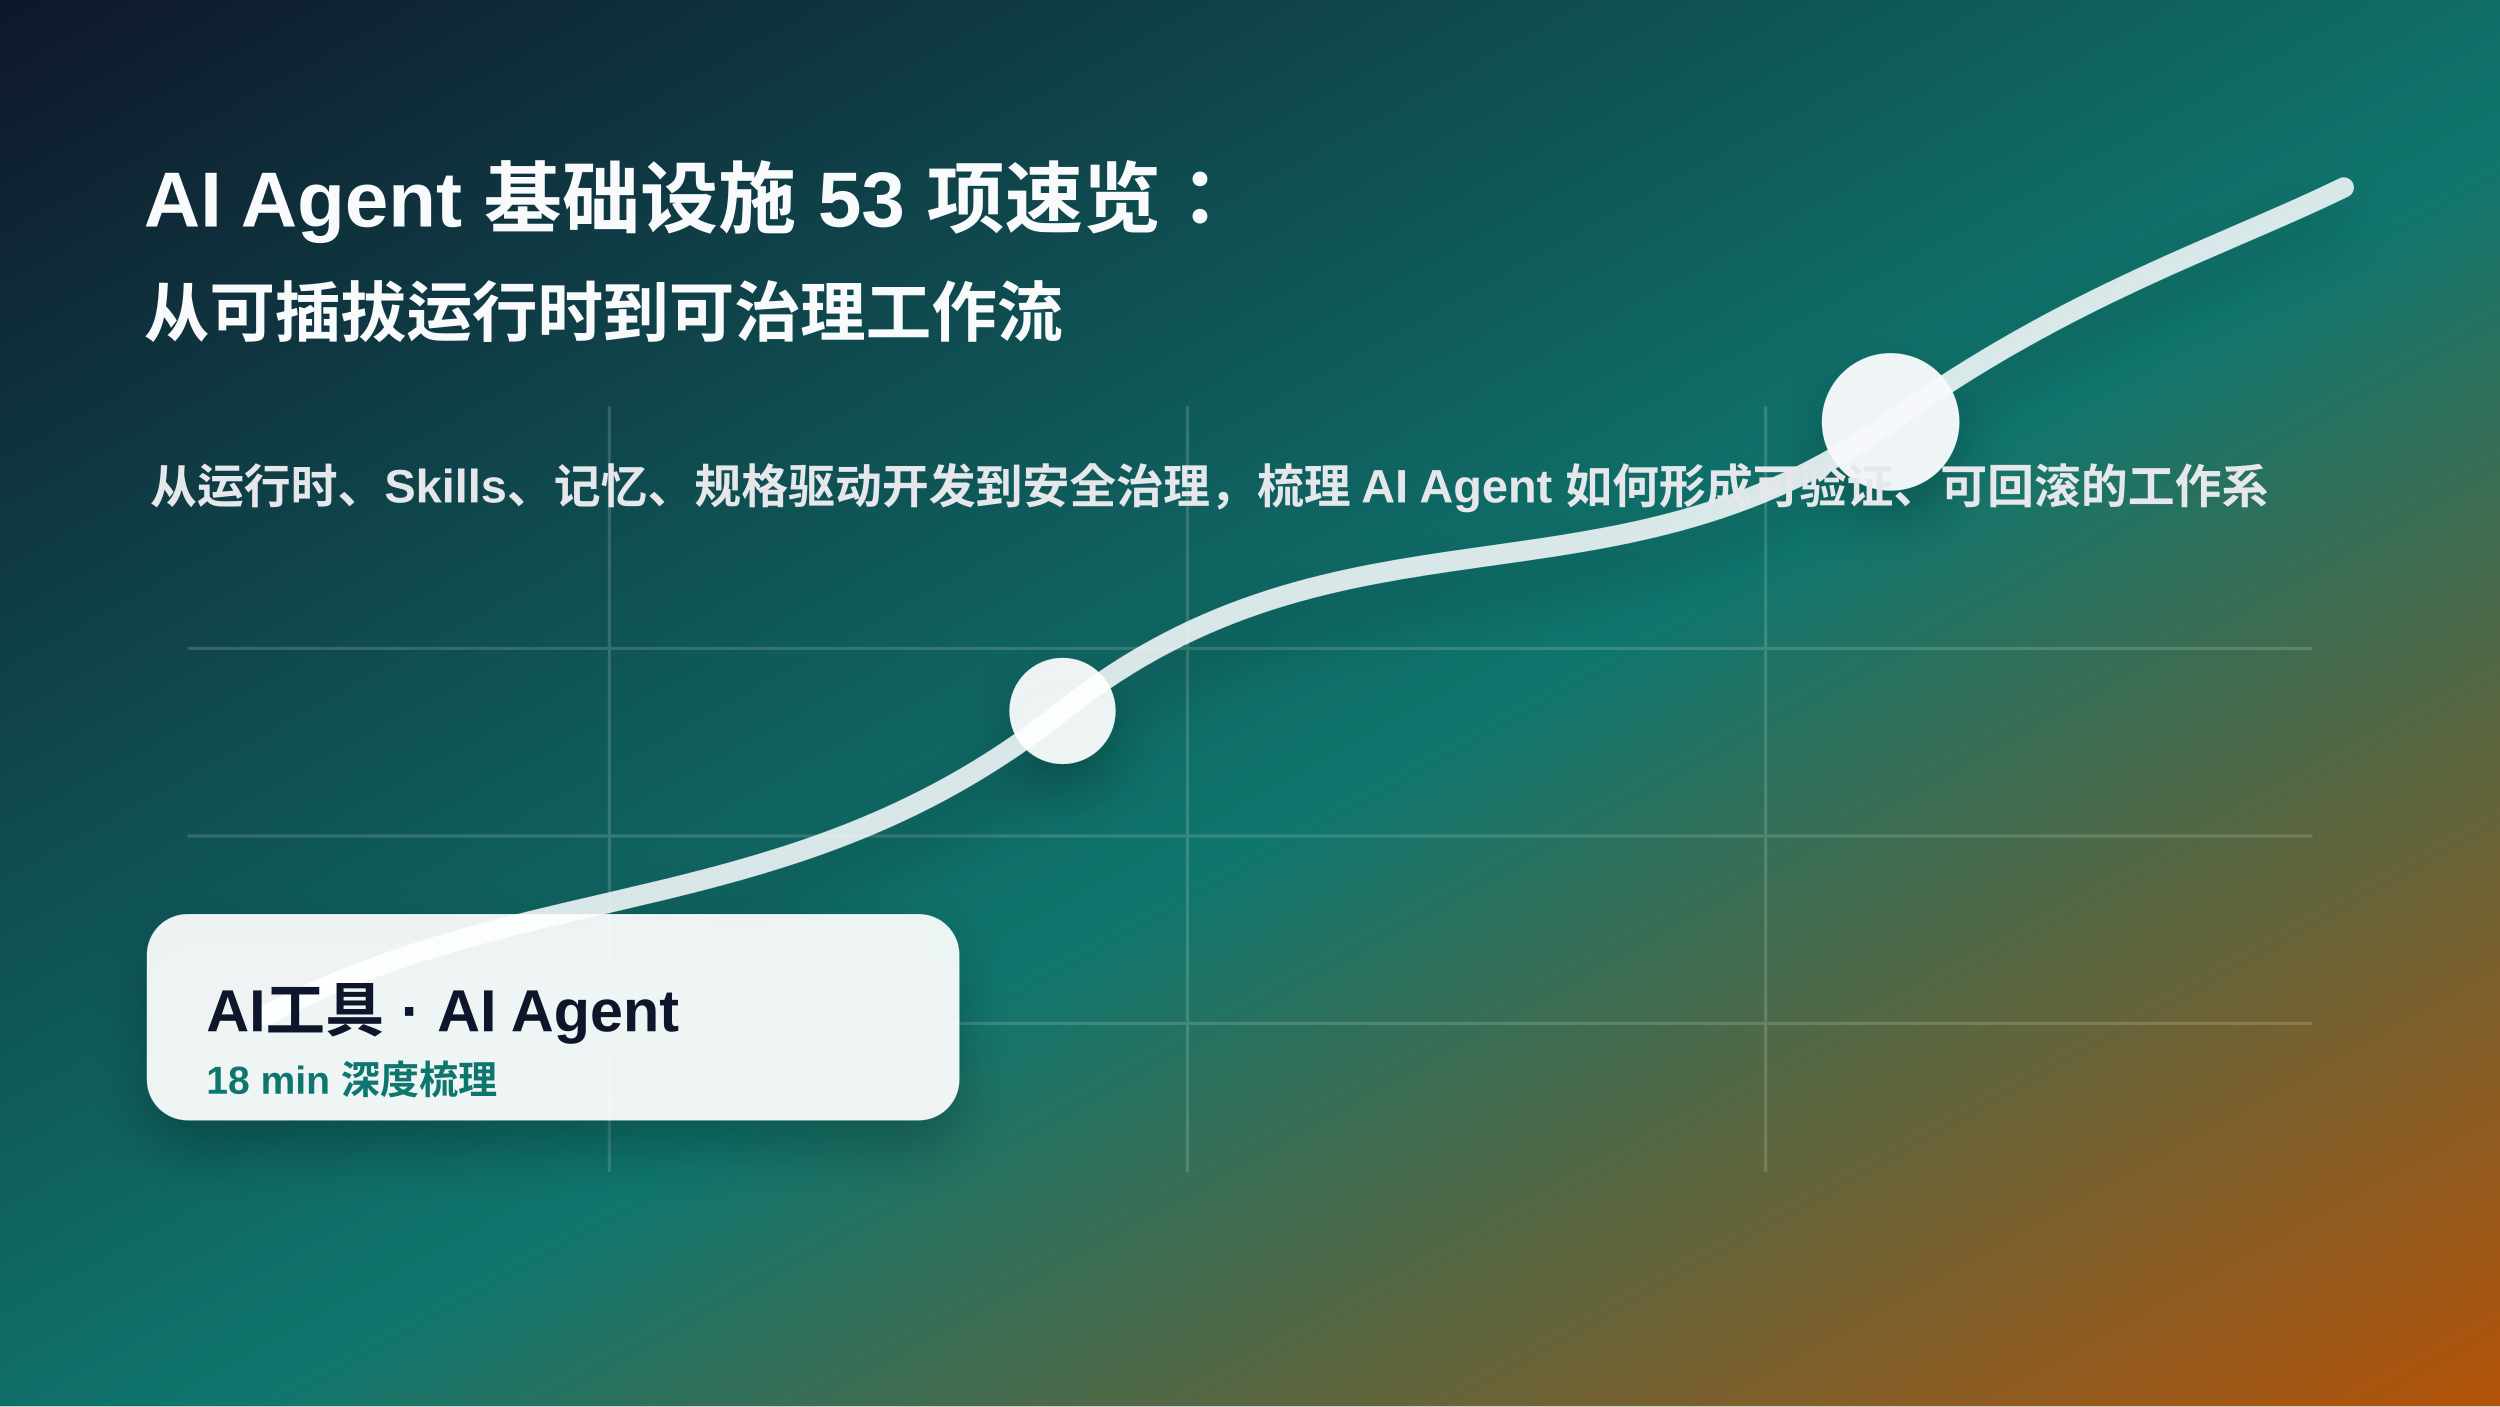
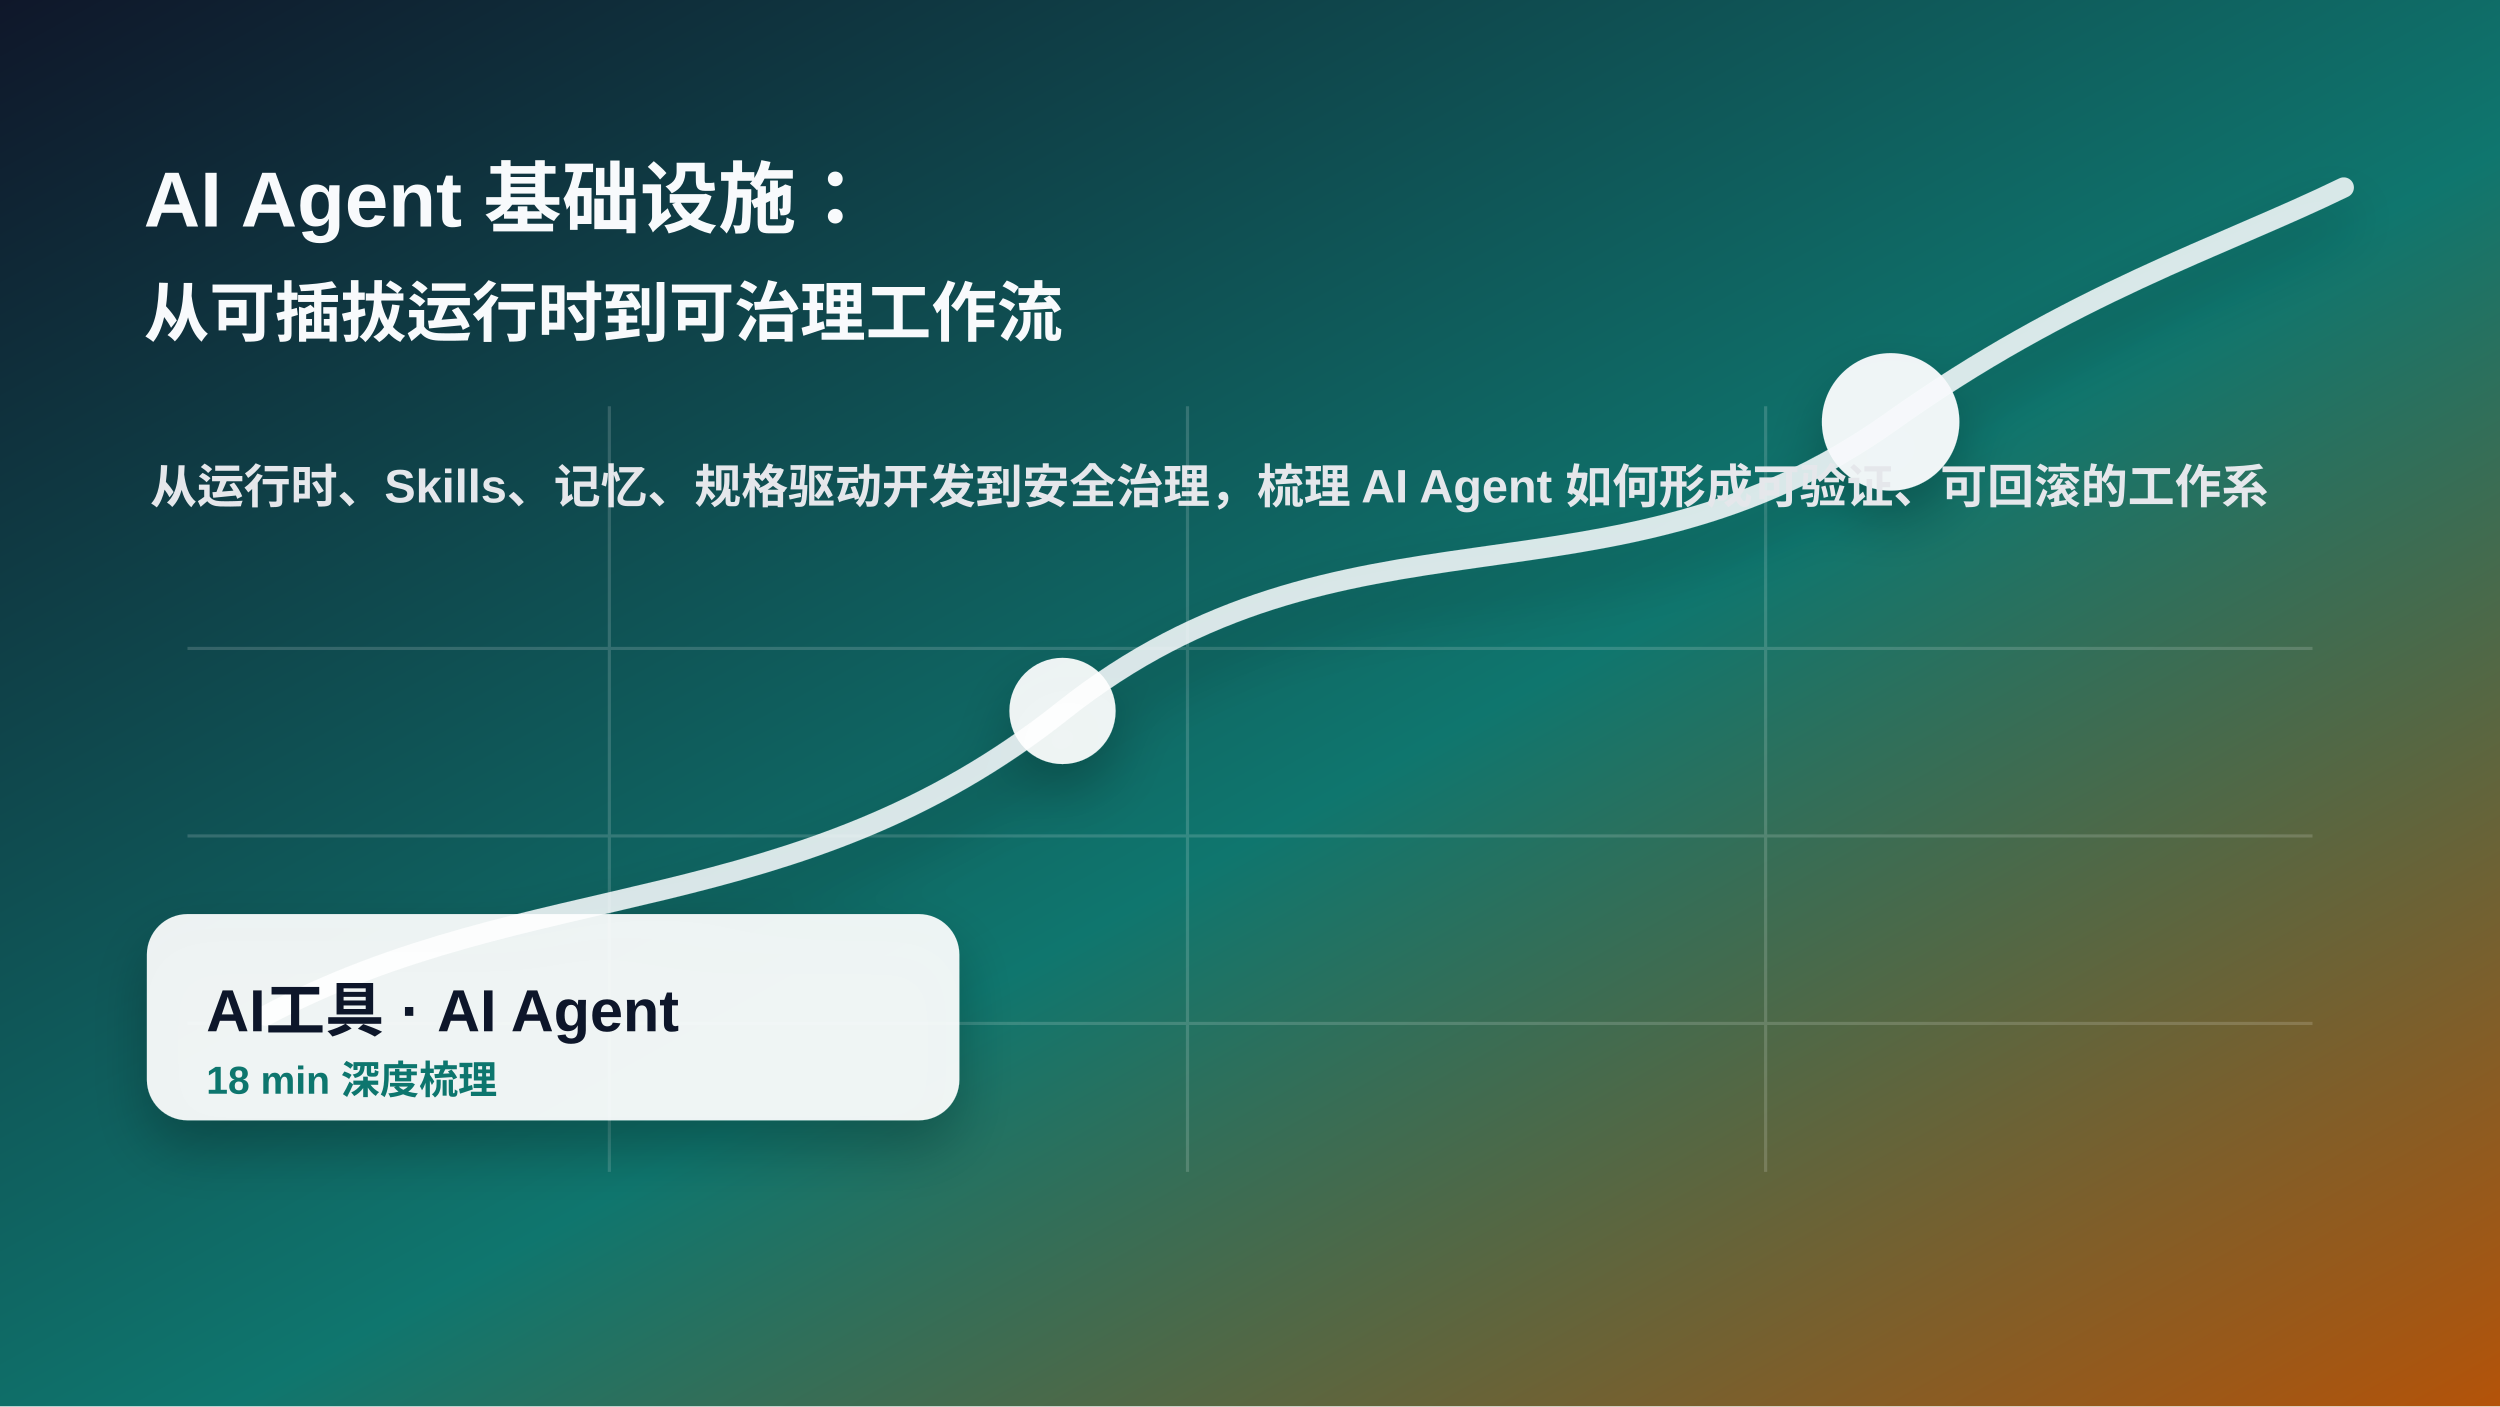
<svg xmlns="http://www.w3.org/2000/svg" width="1600" height="900" viewBox="0 0 1600 900" role="img" aria-labelledby="title desc">
  <defs>
    <linearGradient id="bg" x1="0" y1="0" x2="1" y2="1">
      <stop offset="0" stop-color="#0f172a" />
      <stop offset="0.55" stop-color="#0f766e" />
      <stop offset="1" stop-color="#b45309" />
    </linearGradient>
    <filter id="shadow">
      <feDropShadow dx="0" dy="18" stdDeviation="18" flood-color="#000" flood-opacity="0.28" />
    </filter>
  </defs>
  <rect width="1600" height="900" fill="url(#bg)" />
  <g opacity="0.16" stroke="#ffffff" stroke-width="2">
    <path d="M120 655 H1480" />
    <path d="M120 535 H1480" />
    <path d="M120 415 H1480" />
    <path d="M390 260 V750" />
    <path d="M760 260 V750" />
    <path d="M1130 260 V750" />
  </g>
  <g filter="url(#shadow)">
    <path d="M170 650 C340 560 510 590 680 455 C860 312 1030 398 1210 270 C1325 188 1422 158 1500 120" fill="none" stroke="#f8fafc" stroke-width="13" stroke-linecap="round" opacity="0.86" />
    <circle cx="680" cy="455" r="34" fill="#ffffff" opacity="0.92" />
    <circle cx="1210" cy="270" r="44" fill="#f8fafc" opacity="0.96" />
    <rect x="94" y="585" width="520" height="132" rx="26" fill="#ffffff" opacity="0.92" />
    <text x="132" y="660" fill="#0f172a" font-family="Noto Sans SC, PingFang SC, Arial" font-size="38" font-weight="800">AI工具 · AI Agent</text>
    <text x="132" y="700" fill="#0f766e" font-family="Noto Sans SC, PingFang SC, Arial" font-size="25" font-weight="700">18 min 深度梳理</text>
  </g>
-   <text x="92" y="145" fill="#f8fafc" font-family="Noto Sans SC, PingFang SC, Arial" font-size="50" font-weight="800">AI Agent 基础设施 53 项速览：</text>
+   <text x="92" y="145" fill="#f8fafc" font-family="Noto Sans SC, PingFang SC, Arial" font-size="50" font-weight="800">AI Agent 基础设施：</text>
  <text x="92" y="215" fill="#f8fafc" font-family="Noto Sans SC, PingFang SC, Arial" font-size="42" font-weight="800">从可插拔运行时到可治理工作流</text>
  <text x="96" y="322" fill="#e5e7eb" font-family="Noto Sans SC, PingFang SC, Arial" font-size="30" font-weight="700">从运行时、Skills、记忆、规格驱动开发到安全治理，梳理 AI Agent 如何形成可验证、可回滚的工作系</text>
</svg>
